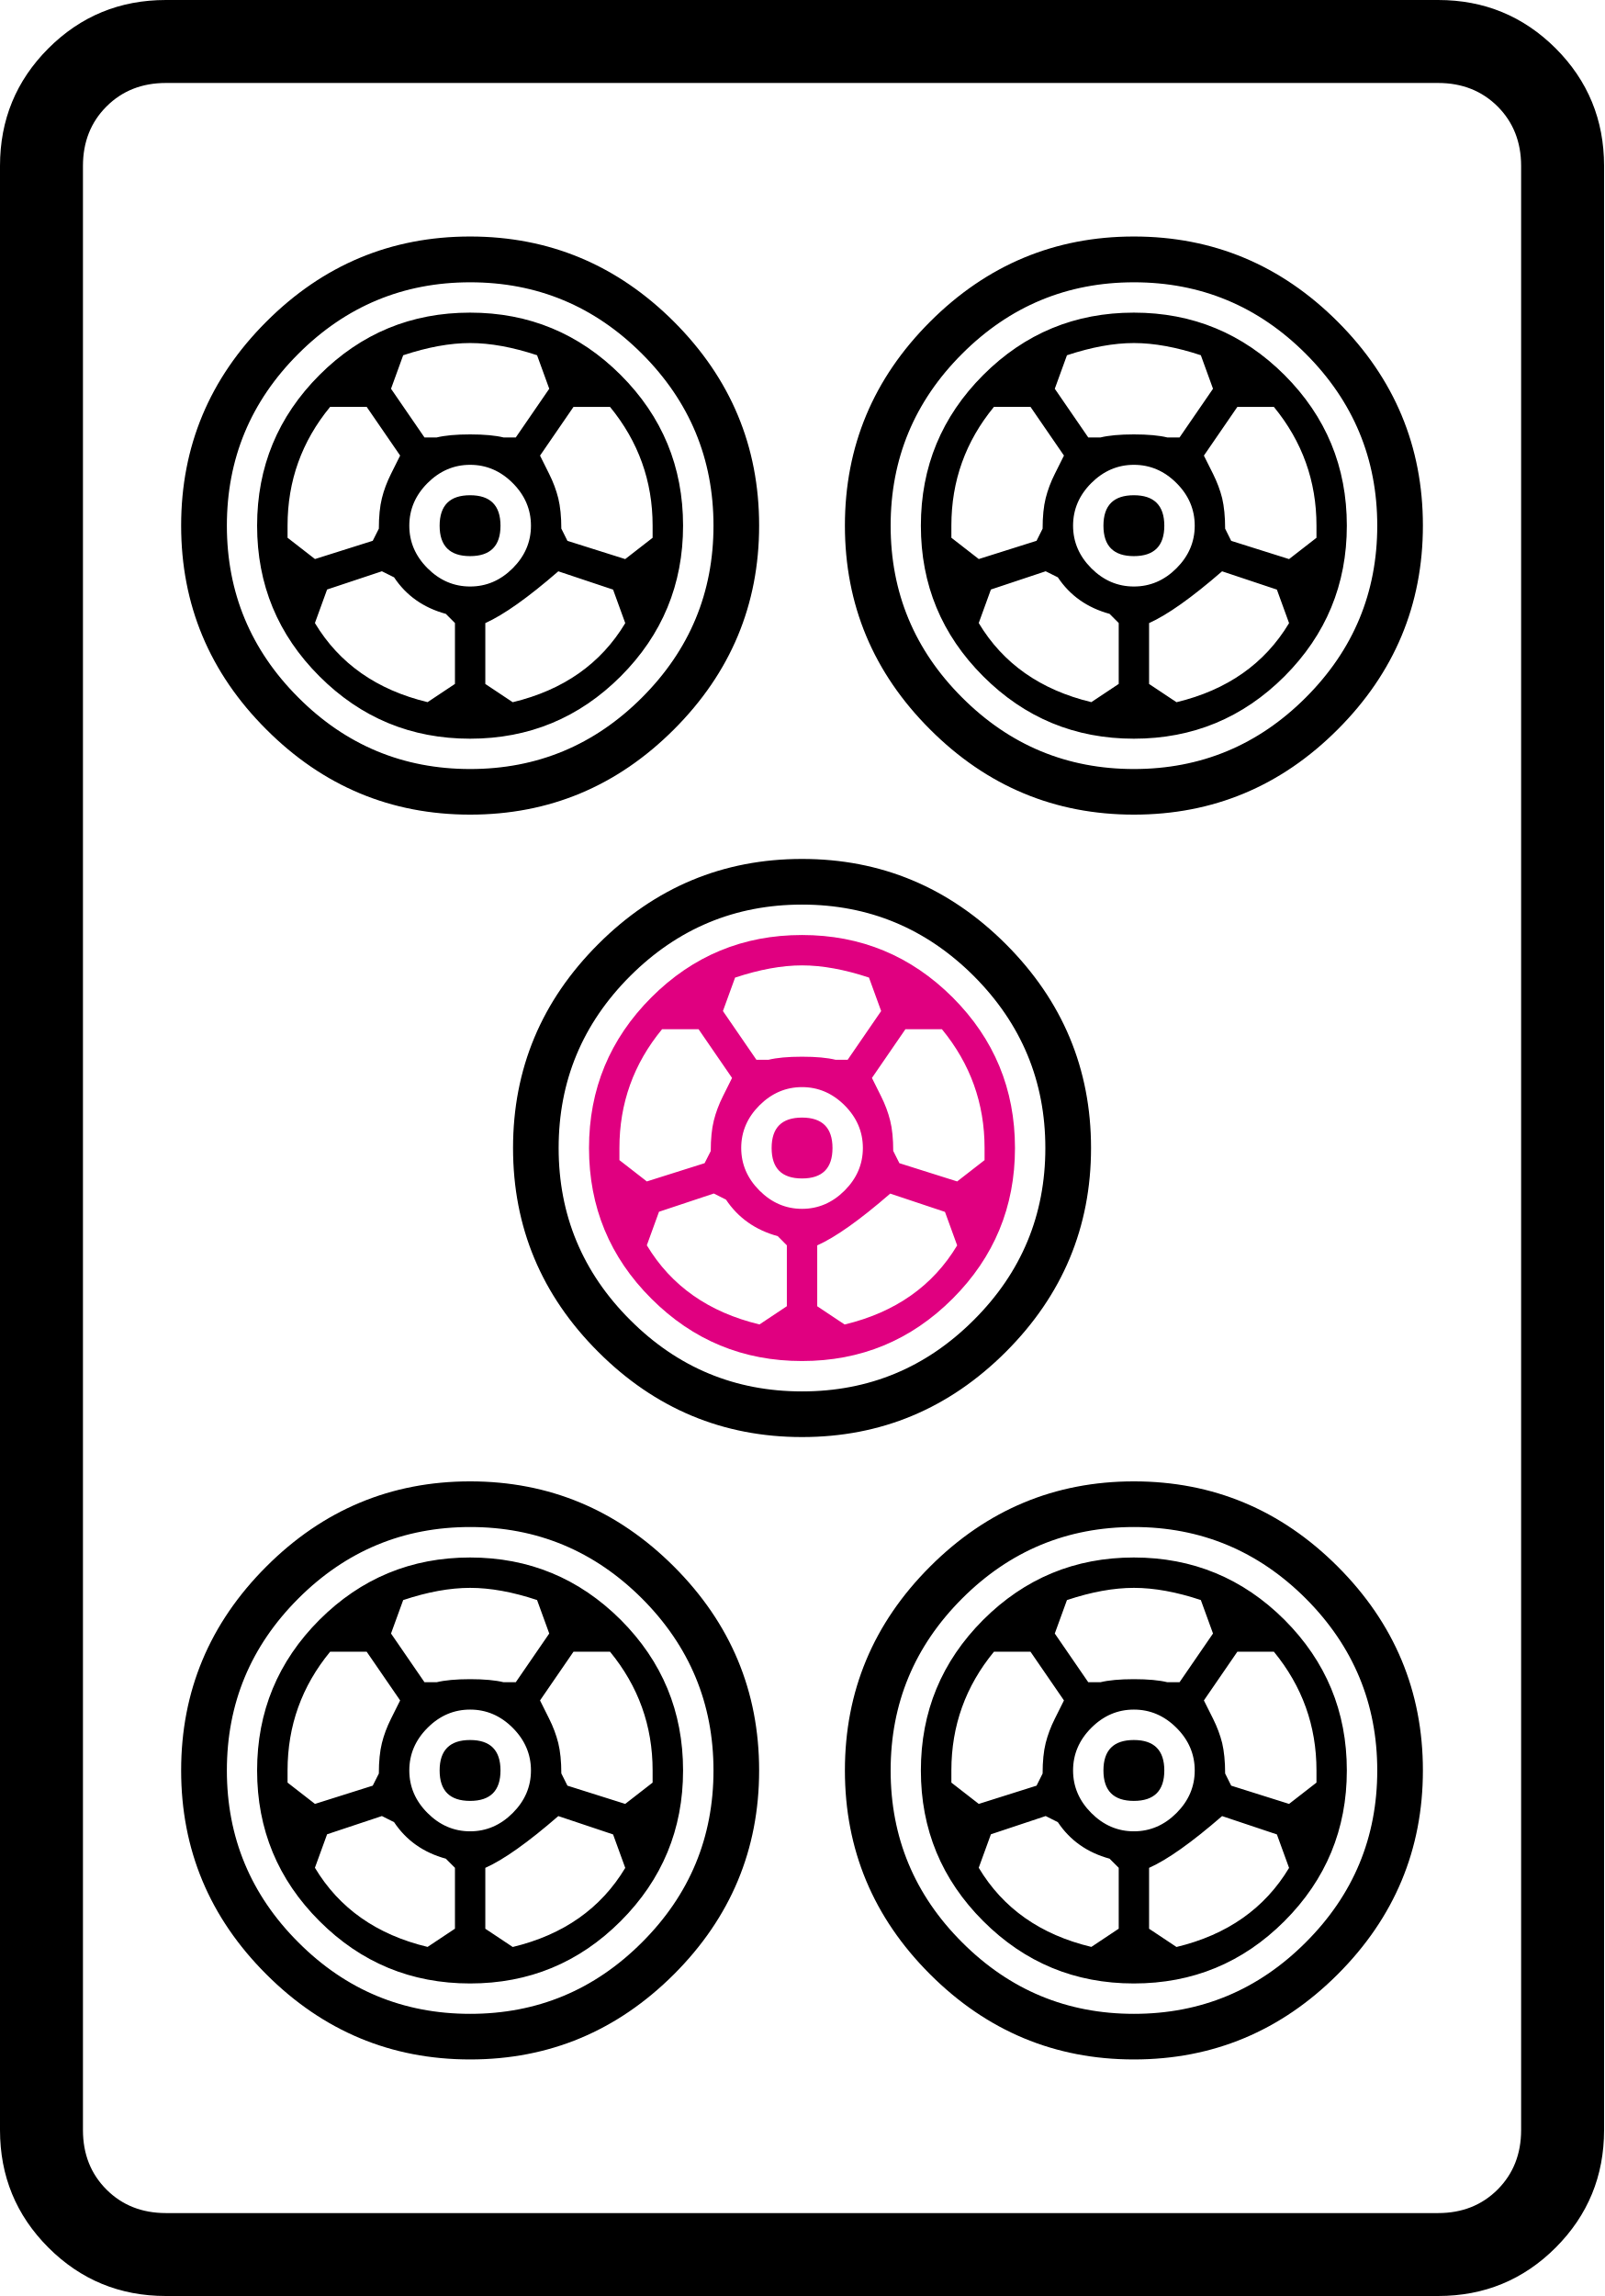
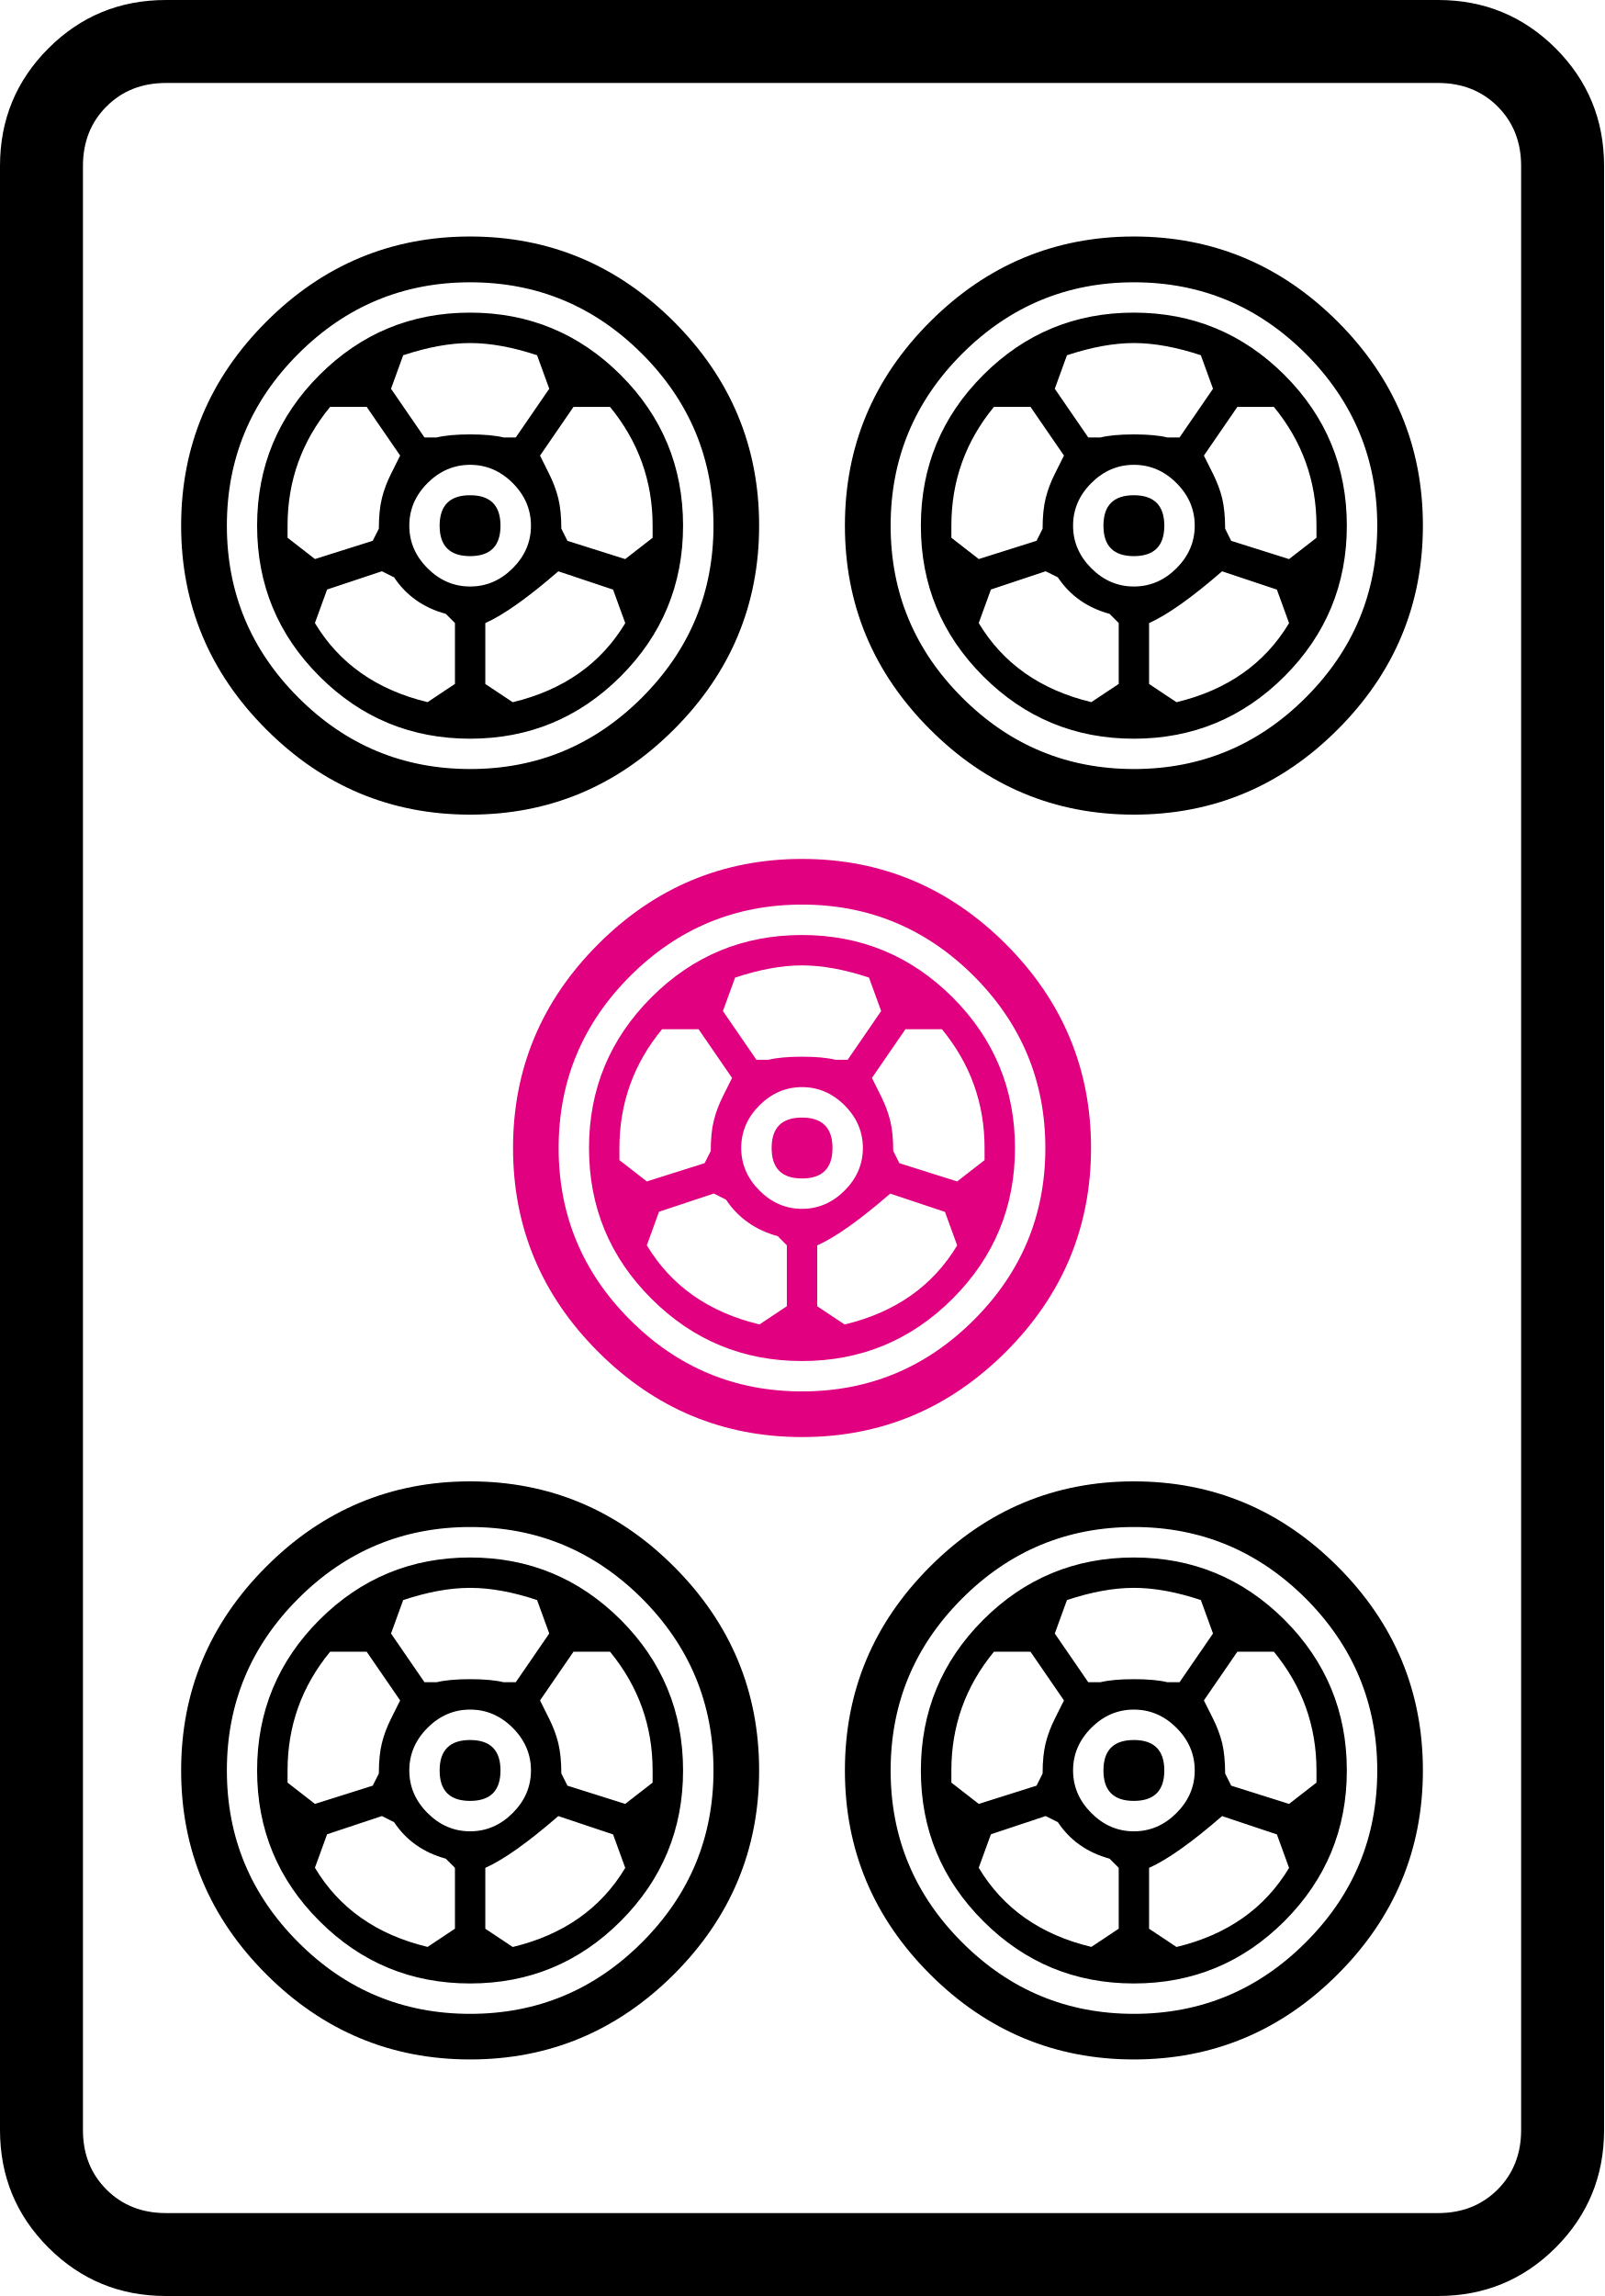
<svg xmlns="http://www.w3.org/2000/svg" version="1.1" id="图层_1" x="0px" y="0px" width="139.764" height="200" viewBox="0 0 139.764 200" enable-background="new 0 0 714 341" xml:space="preserve">
  <defs id="defs619" />
  <g transform="matrix(4.033234,0,0,4.033234,-683.6291,-611.5028)" id="g1683">
    <path id="path142" d="m 204.151,155.2 v 42.419 c 0,0.995 -0.349,1.842 -1.045,2.539 -0.697,0.697 -1.544,1.046 -2.54,1.046 h -27.483 c -0.996,0 -1.842,-0.349 -2.539,-1.046 -0.697,-0.697 -1.045,-1.544 -1.045,-2.539 V 155.2 c 0,-0.995 0.348,-1.842 1.045,-2.539 0.697,-0.697 1.543,-1.045 2.539,-1.045 h 27.483 c 0.996,0 1.842,0.349 2.54,1.045 0.696,0.697 1.045,1.544 1.045,2.539 z m -3.585,-1.792 h -27.483 c -0.518,0 -0.946,0.17 -1.284,0.508 -0.339,0.339 -0.508,0.768 -0.508,1.285 v 42.419 c 0,0.517 0.169,0.946 0.508,1.285 0.338,0.338 0.766,0.508 1.284,0.508 h 27.483 c 0.518,0 0.946,-0.17 1.285,-0.508 0.338,-0.339 0.508,-0.768 0.508,-1.285 V 155.2 c 0,-0.517 -0.17,-0.946 -0.508,-1.285 -0.339,-0.337 -0.768,-0.507 -1.285,-0.507 z" />
-     <path style="fill:#000000;stroke-width:1.1;fill-opacity:1" id="path144" d="m 191.228,172.007 c 1.226,1.226 1.84,2.694 1.84,4.403 0,1.708 -0.614,3.177 -1.84,4.403 -1.228,1.226 -2.695,1.84 -4.403,1.84 -1.708,0 -3.177,-0.614 -4.403,-1.84 -1.228,-1.226 -1.84,-2.695 -1.84,-4.403 0,-1.709 0.613,-3.177 1.84,-4.403 1.226,-1.226 2.695,-1.84 4.403,-1.84 1.708,0 3.176,0.614 4.403,1.84 z m -0.691,8.116 c 1.03,-1.028 1.544,-2.267 1.544,-3.712 0,-1.446 -0.516,-2.683 -1.544,-3.714 -1.03,-1.028 -2.267,-1.544 -3.712,-1.544 -1.445,0 -2.684,0.516 -3.714,1.544 -1.03,1.031 -1.544,2.267 -1.544,3.714 0,1.445 0.515,2.684 1.544,3.712 1.03,1.031 2.268,1.544 3.714,1.544 1.445,0 2.683,-0.514 3.712,-1.544 z" />
+     <path style="fill:#e00080;stroke-width:1;fill-opacity:1;font-variation-settings:normal;opacity:1;vector-effect:none;stroke-linecap:butt;stroke-linejoin:miter;stroke-miterlimit:4;stroke-dasharray:none;stroke-dashoffset:0;stroke-opacity:1;-inkscape-stroke:none;stop-color:#000000;stop-opacity:1" id="path144" d="m 191.228,172.007 c 1.226,1.226 1.84,2.694 1.84,4.403 0,1.708 -0.614,3.177 -1.84,4.403 -1.228,1.226 -2.695,1.84 -4.403,1.84 -1.708,0 -3.177,-0.614 -4.403,-1.84 -1.228,-1.226 -1.84,-2.695 -1.84,-4.403 0,-1.709 0.613,-3.177 1.84,-4.403 1.226,-1.226 2.695,-1.84 4.403,-1.84 1.708,0 3.176,0.614 4.403,1.84 z m -0.691,8.116 c 1.03,-1.028 1.544,-2.267 1.544,-3.712 0,-1.446 -0.516,-2.683 -1.544,-3.714 -1.03,-1.028 -2.267,-1.544 -3.712,-1.544 -1.445,0 -2.684,0.516 -3.714,1.544 -1.03,1.031 -1.544,2.267 -1.544,3.714 0,1.445 0.515,2.684 1.544,3.712 1.03,1.031 2.268,1.544 3.714,1.544 1.445,0 2.683,-0.514 3.712,-1.544 z" />
    <path style="fill:#e00080;stroke-width:1;font-variation-settings:normal;opacity:1;vector-effect:none;fill-opacity:1;stroke-linecap:butt;stroke-linejoin:miter;stroke-miterlimit:4;stroke-dasharray:none;stroke-dashoffset:0;stroke-opacity:1;-inkscape-stroke:none;stop-color:#000000;stop-opacity:1" id="path146" d="m 190.078,173.157 c 0.898,0.898 1.347,1.983 1.347,3.254 0,1.27 -0.45,2.356 -1.347,3.253 -0.899,0.899 -1.983,1.347 -3.254,1.347 -1.272,0 -2.356,-0.449 -3.254,-1.347 -0.899,-0.896 -1.347,-1.982 -1.347,-3.253 0,-1.27 0.449,-2.355 1.347,-3.254 0.898,-0.898 1.982,-1.347 3.254,-1.347 1.27,0 2.355,0.45 3.254,1.347 z m -5.225,3.319 c 0,-0.263 0.022,-0.482 0.066,-0.658 0.043,-0.174 0.109,-0.35 0.197,-0.526 0.087,-0.175 0.153,-0.306 0.197,-0.395 l -0.723,-1.052 h -0.789 c -0.615,0.746 -0.921,1.601 -0.921,2.564 v 0.263 l 0.592,0.46 1.248,-0.394 z m 1.052,3.745 0.592,-0.394 v -1.315 l -0.197,-0.198 c -0.482,-0.132 -0.854,-0.394 -1.118,-0.789 l -0.263,-0.132 -1.184,0.394 -0.263,0.724 c 0.527,0.878 1.337,1.446 2.432,1.709 z m -0.526,-7.492 -0.263,0.723 0.723,1.052 h 0.263 c 0.175,-0.043 0.416,-0.066 0.723,-0.066 0.306,0 0.548,0.023 0.723,0.066 h 0.263 l 0.723,-1.052 -0.263,-0.723 c -0.526,-0.174 -1.009,-0.263 -1.445,-0.263 -0.438,0 -0.92,0.089 -1.445,0.263 z m 2.366,4.6 c 0.263,-0.263 0.394,-0.569 0.394,-0.92 0,-0.35 -0.132,-0.658 -0.394,-0.92 -0.262,-0.262 -0.57,-0.394 -0.92,-0.394 -0.351,0 -0.657,0.132 -0.92,0.394 -0.263,0.263 -0.394,0.57 -0.394,0.92 0,0.351 0.132,0.657 0.394,0.92 0.263,0.263 0.569,0.395 0.92,0.395 0.35,0 0.657,-0.132 0.92,-0.395 z m -0.92,-1.576 c 0.437,0 0.658,0.22 0.658,0.658 0,0.438 -0.22,0.657 -0.658,0.657 -0.438,0 -0.657,-0.219 -0.657,-0.657 0,-0.439 0.218,-0.658 0.657,-0.658 z m 1.905,1.642 c -0.657,0.57 -1.183,0.943 -1.577,1.118 v 1.315 l 0.592,0.394 c 1.095,-0.263 1.905,-0.832 2.431,-1.708 l -0.263,-0.724 z m 0.066,-0.92 0.132,0.263 1.248,0.394 0.592,-0.46 v -0.263 c 0,-0.964 -0.307,-1.817 -0.921,-2.564 h -0.789 l -0.723,1.052 c 0.043,0.089 0.109,0.22 0.197,0.395 0.088,0.175 0.153,0.351 0.197,0.526 0.044,0.176 0.066,0.395 0.066,0.658 z" />
    <path style="fill:#000000;stroke-width:1.1;fill-opacity:1" id="path148" d="m 198.397,158.564 c 1.226,1.226 1.84,2.694 1.84,4.403 0,1.708 -0.614,3.177 -1.84,4.403 -1.226,1.228 -2.694,1.84 -4.403,1.84 -1.708,0 -3.177,-0.613 -4.403,-1.84 -1.228,-1.226 -1.84,-2.695 -1.84,-4.403 0,-1.709 0.613,-3.177 1.84,-4.403 1.226,-1.226 2.695,-1.84 4.403,-1.84 1.709,0 3.177,0.615 4.403,1.84 z m -0.69,8.117 c 1.03,-1.03 1.544,-2.267 1.544,-3.712 0,-1.446 -0.516,-2.683 -1.544,-3.712 -1.03,-1.03 -2.267,-1.544 -3.712,-1.544 -1.445,0 -2.684,0.516 -3.712,1.544 -1.031,1.03 -1.544,2.267 -1.544,3.712 0,1.445 0.514,2.684 1.544,3.712 1.03,1.031 2.267,1.544 3.712,1.544 1.445,0 2.683,-0.515 3.712,-1.544 z m -0.46,-6.966 c 0.898,0.898 1.347,1.983 1.347,3.254 0,1.27 -0.45,2.356 -1.347,3.254 -0.899,0.898 -1.983,1.347 -3.254,1.347 -1.272,0 -2.356,-0.449 -3.254,-1.347 -0.899,-0.898 -1.347,-1.982 -1.347,-3.254 0,-1.27 0.449,-2.355 1.347,-3.254 0.898,-0.898 1.982,-1.347 3.254,-1.347 1.27,0 2.355,0.45 3.254,1.347 z m -5.225,3.319 c 0,-0.263 0.022,-0.482 0.066,-0.658 0.044,-0.174 0.109,-0.35 0.198,-0.526 0.087,-0.175 0.153,-0.306 0.197,-0.395 l -0.723,-1.052 h -0.789 c -0.614,0.746 -0.92,1.601 -0.92,2.564 v 0.263 l 0.592,0.46 1.248,-0.394 z m 1.052,3.747 0.592,-0.394 v -1.315 l -0.197,-0.198 c -0.482,-0.132 -0.855,-0.394 -1.118,-0.789 l -0.263,-0.131 -1.183,0.394 -0.263,0.724 c 0.525,0.876 1.335,1.444 2.431,1.708 z m -0.526,-7.493 -0.263,0.724 0.723,1.052 h 0.263 c 0.175,-0.043 0.416,-0.066 0.723,-0.066 0.306,0 0.548,0.023 0.723,0.066 h 0.263 l 0.723,-1.052 -0.263,-0.724 c -0.526,-0.174 -1.009,-0.263 -1.445,-0.263 -0.438,0 -0.92,0.089 -1.445,0.263 z m 2.366,4.601 c 0.263,-0.263 0.394,-0.569 0.394,-0.92 0,-0.35 -0.131,-0.658 -0.394,-0.92 -0.263,-0.263 -0.57,-0.394 -0.92,-0.394 -0.351,0 -0.657,0.132 -0.92,0.394 -0.263,0.263 -0.394,0.57 -0.394,0.92 0,0.351 0.132,0.657 0.394,0.92 0.263,0.263 0.569,0.394 0.92,0.394 0.35,0 0.657,-0.131 0.92,-0.394 z m -0.921,-1.577 c 0.437,0 0.658,0.22 0.658,0.658 0,0.438 -0.22,0.657 -0.658,0.657 -0.438,0 -0.657,-0.219 -0.657,-0.657 0,-0.439 0.219,-0.658 0.657,-0.658 z m 1.906,1.643 c -0.657,0.57 -1.183,0.942 -1.577,1.118 v 1.315 l 0.592,0.394 c 1.095,-0.263 1.906,-0.832 2.432,-1.708 l -0.263,-0.724 z m 0.066,-0.921 0.131,0.263 1.25,0.394 0.592,-0.46 v -0.263 c 0,-0.963 -0.307,-1.817 -0.92,-2.564 h -0.789 l -0.723,1.052 c 0.044,0.089 0.109,0.22 0.198,0.395 0.087,0.175 0.153,0.351 0.197,0.526 0.041,0.176 0.064,0.395 0.064,0.658 z" />
    <path style="fill:#000000;stroke-width:1.1;fill-opacity:1" id="path1" d="m 184.058,158.564 c 1.226,1.226 1.84,2.694 1.84,4.403 0,1.708 -0.614,3.177 -1.84,4.403 -1.228,1.228 -2.695,1.84 -4.403,1.84 -1.709,0 -3.178,-0.613 -4.403,-1.84 -1.228,-1.226 -1.84,-2.695 -1.84,-4.403 0,-1.709 0.613,-3.177 1.84,-4.403 1.225,-1.226 2.694,-1.84 4.403,-1.84 1.708,0 3.176,0.615 4.403,1.84 z m -0.69,8.117 c 1.03,-1.03 1.544,-2.267 1.544,-3.712 0,-1.446 -0.515,-2.683 -1.544,-3.712 -1.03,-1.03 -2.267,-1.544 -3.712,-1.544 -1.445,0 -2.684,0.516 -3.712,1.544 -1.031,1.03 -1.544,2.267 -1.544,3.712 0,1.445 0.515,2.684 1.544,3.712 1.028,1.031 2.267,1.544 3.712,1.544 1.445,0 2.683,-0.515 3.712,-1.544 z m -0.46,-6.966 c 0.898,0.898 1.347,1.983 1.347,3.254 0,1.27 -0.45,2.356 -1.347,3.254 -0.899,0.898 -1.983,1.347 -3.254,1.347 -1.272,0 -2.356,-0.449 -3.254,-1.347 -0.899,-0.898 -1.347,-1.982 -1.347,-3.254 0,-1.27 0.449,-2.355 1.347,-3.254 0.898,-0.898 1.982,-1.347 3.254,-1.347 1.27,0 2.355,0.45 3.254,1.347 z m -5.225,3.319 c 0,-0.263 0.022,-0.482 0.066,-0.658 0.043,-0.174 0.109,-0.35 0.197,-0.526 0.088,-0.175 0.154,-0.306 0.197,-0.395 l -0.723,-1.052 h -0.789 c -0.614,0.746 -0.92,1.601 -0.92,2.564 v 0.263 l 0.592,0.46 1.248,-0.394 z m 1.052,3.747 0.592,-0.394 v -1.315 l -0.197,-0.198 c -0.483,-0.132 -0.855,-0.394 -1.118,-0.789 l -0.263,-0.131 -1.184,0.394 -0.263,0.724 c 0.526,0.876 1.337,1.444 2.432,1.708 z m -0.526,-7.493 -0.263,0.724 0.723,1.052 h 0.263 c 0.175,-0.043 0.416,-0.066 0.723,-0.066 0.306,0 0.548,0.023 0.723,0.066 h 0.263 l 0.723,-1.052 -0.263,-0.724 c -0.526,-0.174 -1.009,-0.263 -1.445,-0.263 -0.438,0 -0.92,0.089 -1.445,0.263 z m 2.366,4.601 c 0.263,-0.263 0.394,-0.569 0.394,-0.92 0,-0.35 -0.132,-0.658 -0.394,-0.92 -0.263,-0.263 -0.57,-0.394 -0.92,-0.394 -0.351,0 -0.658,0.132 -0.92,0.394 -0.263,0.263 -0.394,0.57 -0.394,0.92 0,0.351 0.131,0.657 0.394,0.92 0.263,0.263 0.569,0.394 0.92,0.394 0.35,0 0.656,-0.131 0.92,-0.394 z m -0.921,-1.577 c 0.438,0 0.657,0.22 0.657,0.658 0,0.438 -0.219,0.657 -0.657,0.657 -0.438,0 -0.658,-0.219 -0.658,-0.657 0.001,-0.439 0.22,-0.658 0.658,-0.658 z m 1.906,1.643 c -0.657,0.57 -1.183,0.942 -1.577,1.118 v 1.315 l 0.592,0.394 c 1.095,-0.263 1.905,-0.832 2.431,-1.708 l -0.263,-0.724 z m 0.066,-0.921 0.131,0.263 1.248,0.394 0.592,-0.46 v -0.263 c 0,-0.963 -0.307,-1.817 -0.92,-2.564 h -0.789 l -0.723,1.052 c 0.044,0.089 0.109,0.22 0.197,0.395 0.088,0.175 0.153,0.351 0.197,0.526 0.043,0.176 0.066,0.395 0.066,0.658 z" />
    <path style="fill:#000000;stroke-width:1.1;fill-opacity:1" id="path2" d="m 184.058,185.45 c 1.226,1.226 1.84,2.694 1.84,4.403 0,1.708 -0.614,3.177 -1.84,4.403 -1.228,1.225 -2.695,1.839 -4.403,1.839 -1.709,0 -3.178,-0.614 -4.403,-1.839 -1.228,-1.226 -1.84,-2.695 -1.84,-4.403 0,-1.709 0.613,-3.177 1.84,-4.403 1.225,-1.226 2.694,-1.84 4.403,-1.84 1.708,0 3.176,0.614 4.403,1.84 z m -0.69,8.116 c 1.03,-1.028 1.544,-2.267 1.544,-3.712 0,-1.446 -0.515,-2.683 -1.544,-3.714 -1.03,-1.028 -2.267,-1.544 -3.712,-1.544 -1.445,0 -2.684,0.516 -3.712,1.544 -1.031,1.031 -1.544,2.267 -1.544,3.714 0,1.445 0.515,2.684 1.544,3.712 1.028,1.031 2.267,1.544 3.712,1.544 1.445,0 2.683,-0.514 3.712,-1.544 z m -0.46,-6.966 c 0.898,0.899 1.347,1.983 1.347,3.254 0,1.27 -0.45,2.355 -1.347,3.253 -0.899,0.899 -1.983,1.347 -3.254,1.347 -1.272,0 -2.356,-0.449 -3.254,-1.347 -0.899,-0.898 -1.347,-1.982 -1.347,-3.253 0,-1.27 0.449,-2.355 1.347,-3.254 0.898,-0.896 1.982,-1.346 3.254,-1.346 1.27,0 2.355,0.45 3.254,1.346 z m -5.225,3.32 c 0,-0.263 0.022,-0.482 0.066,-0.658 0.043,-0.174 0.109,-0.35 0.197,-0.526 0.088,-0.175 0.154,-0.306 0.197,-0.395 l -0.723,-1.052 h -0.789 c -0.614,0.746 -0.92,1.601 -0.92,2.564 v 0.263 l 0.592,0.46 1.248,-0.394 z m 1.052,3.745 0.592,-0.394 v -1.315 l -0.197,-0.197 c -0.483,-0.132 -0.855,-0.394 -1.118,-0.789 l -0.263,-0.132 -1.184,0.394 -0.263,0.723 c 0.526,0.878 1.337,1.446 2.432,1.709 z m -0.526,-7.492 -0.263,0.723 0.723,1.052 h 0.263 c 0.175,-0.043 0.416,-0.066 0.723,-0.066 0.306,0 0.548,0.023 0.723,0.066 h 0.263 l 0.723,-1.052 -0.263,-0.723 c -0.526,-0.175 -1.009,-0.263 -1.445,-0.263 -0.438,0 -0.92,0.088 -1.445,0.263 z m 2.366,4.6 c 0.263,-0.263 0.394,-0.569 0.394,-0.92 0,-0.35 -0.132,-0.658 -0.394,-0.92 -0.263,-0.263 -0.57,-0.394 -0.92,-0.394 -0.351,0 -0.658,0.131 -0.92,0.394 -0.263,0.263 -0.394,0.57 -0.394,0.92 0,0.351 0.131,0.657 0.394,0.92 0.263,0.263 0.569,0.395 0.92,0.395 0.35,0 0.656,-0.132 0.92,-0.395 z m -0.921,-1.577 c 0.438,0 0.657,0.22 0.657,0.658 0,0.438 -0.219,0.657 -0.657,0.657 -0.438,0 -0.658,-0.219 -0.658,-0.657 0,-0.438 0.22,-0.658 0.658,-0.658 z m 1.906,1.643 c -0.657,0.57 -1.183,0.943 -1.577,1.118 v 1.315 l 0.592,0.394 c 1.095,-0.263 1.905,-0.832 2.431,-1.708 l -0.263,-0.723 z m 0.066,-0.92 0.131,0.263 1.248,0.394 0.592,-0.46 v -0.263 c 0,-0.964 -0.307,-1.817 -0.92,-2.564 h -0.789 l -0.723,1.052 c 0.044,0.089 0.109,0.22 0.197,0.395 0.088,0.175 0.153,0.351 0.197,0.526 0.043,0.176 0.066,0.394 0.066,0.658 z" />
    <path style="fill:#000000;stroke-width:1.1;fill-opacity:1" id="path3" d="m 198.397,185.45 c 1.226,1.226 1.84,2.694 1.84,4.403 0,1.708 -0.614,3.177 -1.84,4.403 -1.226,1.225 -2.694,1.839 -4.403,1.839 -1.708,0 -3.177,-0.614 -4.403,-1.839 -1.228,-1.226 -1.84,-2.695 -1.84,-4.403 0,-1.709 0.613,-3.177 1.84,-4.403 1.226,-1.226 2.695,-1.84 4.403,-1.84 1.709,0 3.177,0.614 4.403,1.84 z m -0.69,8.116 c 1.03,-1.028 1.544,-2.267 1.544,-3.712 0,-1.446 -0.516,-2.683 -1.544,-3.714 -1.03,-1.028 -2.267,-1.544 -3.712,-1.544 -1.445,0 -2.684,0.516 -3.712,1.544 -1.031,1.031 -1.544,2.267 -1.544,3.714 0,1.445 0.514,2.684 1.544,3.712 1.03,1.031 2.267,1.544 3.712,1.544 1.445,0 2.683,-0.514 3.712,-1.544 z m -0.46,-6.966 c 0.898,0.899 1.347,1.983 1.347,3.254 0,1.27 -0.45,2.355 -1.347,3.253 -0.899,0.899 -1.983,1.347 -3.254,1.347 -1.272,0 -2.356,-0.449 -3.254,-1.347 -0.899,-0.898 -1.347,-1.982 -1.347,-3.253 0,-1.27 0.449,-2.355 1.347,-3.254 0.898,-0.896 1.982,-1.346 3.254,-1.346 1.27,0 2.355,0.45 3.254,1.346 z m -5.225,3.32 c 0,-0.263 0.022,-0.482 0.066,-0.658 0.044,-0.174 0.109,-0.35 0.198,-0.526 0.087,-0.175 0.153,-0.306 0.197,-0.395 l -0.723,-1.052 h -0.789 c -0.614,0.746 -0.92,1.601 -0.92,2.564 v 0.263 l 0.592,0.46 1.248,-0.394 z m 1.052,3.745 0.592,-0.394 v -1.315 l -0.197,-0.197 c -0.482,-0.132 -0.855,-0.394 -1.118,-0.789 l -0.263,-0.132 -1.183,0.394 -0.263,0.723 c 0.525,0.878 1.335,1.446 2.431,1.709 z m -0.526,-7.492 -0.263,0.723 0.723,1.052 h 0.263 c 0.175,-0.043 0.416,-0.066 0.723,-0.066 0.306,0 0.548,0.023 0.723,0.066 h 0.263 l 0.723,-1.052 -0.263,-0.723 c -0.526,-0.175 -1.009,-0.263 -1.445,-0.263 -0.438,0 -0.92,0.088 -1.445,0.263 z m 2.366,4.6 c 0.263,-0.263 0.394,-0.569 0.394,-0.92 0,-0.35 -0.131,-0.658 -0.394,-0.92 -0.263,-0.263 -0.57,-0.394 -0.92,-0.394 -0.351,0 -0.657,0.131 -0.92,0.394 -0.263,0.263 -0.394,0.57 -0.394,0.92 0,0.351 0.132,0.657 0.394,0.92 0.263,0.263 0.569,0.395 0.92,0.395 0.35,0 0.657,-0.132 0.92,-0.395 z m -0.921,-1.577 c 0.437,0 0.658,0.22 0.658,0.658 0,0.438 -0.22,0.657 -0.658,0.657 -0.438,0 -0.657,-0.219 -0.657,-0.657 0,-0.438 0.219,-0.658 0.657,-0.658 z m 1.906,1.643 c -0.657,0.57 -1.183,0.943 -1.577,1.118 v 1.315 l 0.592,0.394 c 1.095,-0.263 1.906,-0.832 2.432,-1.708 l -0.263,-0.723 z m 0.066,-0.92 0.131,0.263 1.25,0.394 0.592,-0.46 v -0.263 c 0,-0.964 -0.307,-1.817 -0.92,-2.564 h -0.789 l -0.723,1.052 c 0.044,0.089 0.109,0.22 0.198,0.395 0.087,0.175 0.153,0.351 0.197,0.526 0.041,0.176 0.064,0.394 0.064,0.658 z" />
  </g>
</svg>
